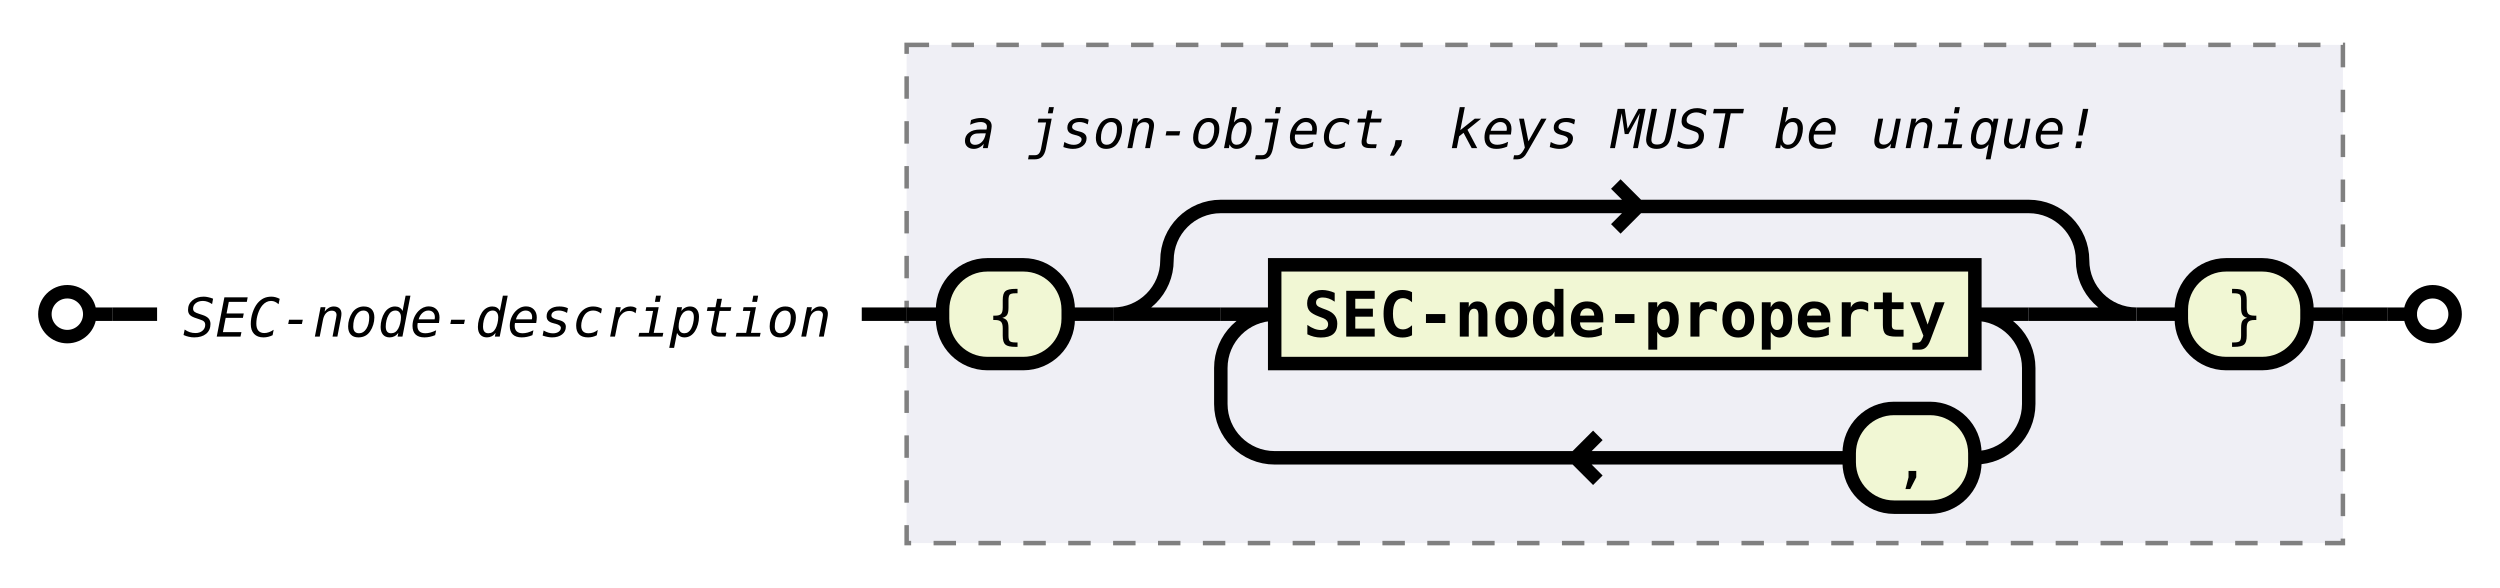
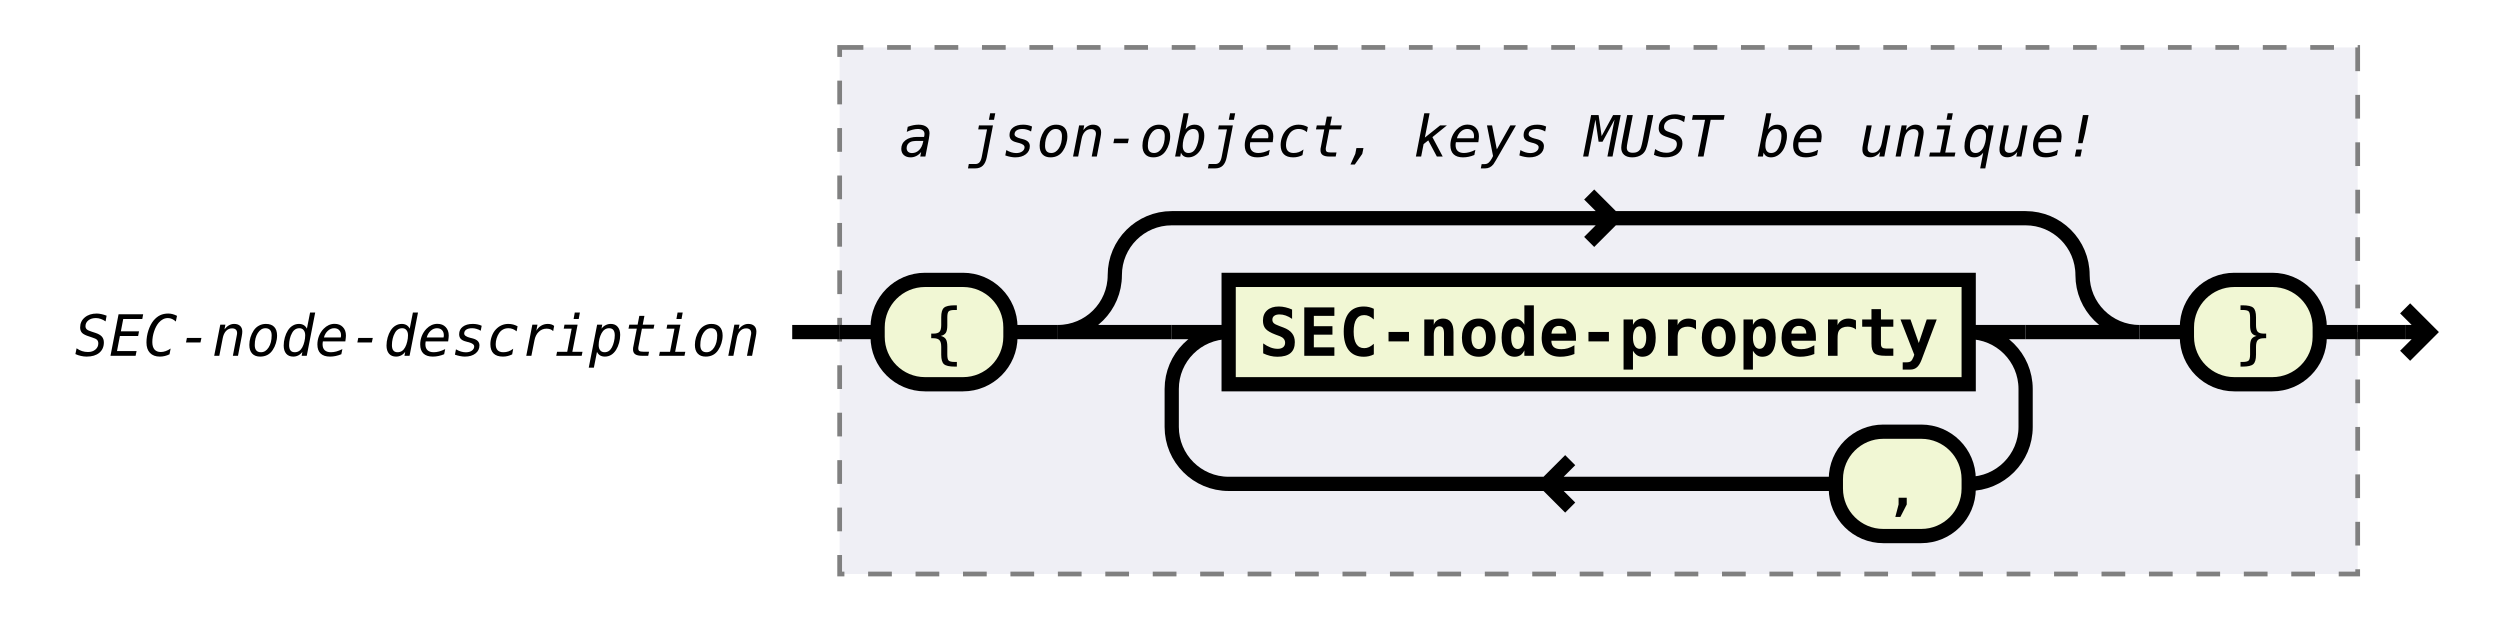
- <svg xmlns="http://www.w3.org/2000/svg" class="railroad" viewBox="0 0 557 131" width="557">
+ <svg xmlns="http://www.w3.org/2000/svg" class="railroad" viewBox="0 0 527 131" width="527">
  <style type="text/css">

    svg.railroad {
        background-color: hsl(30, 20%, 95%);
        background-size: 15px 15px;
        background-image: linear-gradient(to right, rgba(30, 30, 30, .05) 1px, transparent 1px),
                          linear-gradient(to bottom, rgba(30, 30, 30, .05) 1px, transparent 1px);
    }

    svg.railroad path {
        stroke-width: 3px;
        stroke: black;
        fill: transparent;
    }

    svg.railroad .debug {
        stroke-width: 1px;
        stroke: red;
    }

    svg.railroad text {
        font: 14px monospace;
        text-anchor: middle;
    }

    svg.railroad .nonterminal text {
        font-weight: bold;
    }

    svg.railroad text.comment {
        font: italic 12px monospace;
    }

    svg.railroad rect {
        stroke-width: 3px;
        stroke: black;
        fill:hsl(-290, 70%, 90%);
    }

    svg.railroad g.labeledbox &gt; rect {
        stroke-width: 1px;
        stroke: grey;
        stroke-dasharray: 5px;
        fill:rgba(90, 90, 150, .1);
    }</style>
  <g class="sequence">
-     <path d=" M 10 70 a 5 5 0 0 1 5 -5 a 5 5 0 0 1 5 5 a 5 5 0 0 1 -5 5 a 5 5 0 0 1 -5 -5 m 10 0 h 5" />
    <g class="sequence">
-       <text class="comment" x="113" y="75">
+       <g>
+         <text class="comment" x="88" y="75">
SEC-node-description</text>
+       </g>
      <g class="labeledbox">
-         <rect height="111" width="320" x="202" y="10" />
-         <path d=" M 202 70 h 8 m 304 0 h 8" />
-         <text class="comment" x="341" y="33">
+         <rect height="111" width="320" x="177" y="10" />
+         <path d=" M 177 70 h 8 m 304 0 h 8" />
+         <g>
+           <text class="comment" x="316" y="33">
a json-object, keys MUST be unique!</text>
+         </g>
        <g class="sequence">
          <g class="terminal">
-             <rect height="22" rx="10" ry="10" width="28" x="210" y="59" />
-             <text x="224" y="75">
+             <rect height="22" rx="10" ry="10" width="28" x="185" y="59" />
+             <text x="199" y="75">
{</text>
          </g>
          <g class="optional">
-             <path d=" M 248 70 h 24 m -24 0 a 12 12 0 0 0 12 -12 v 0 a 12 12 0 0 1 12 -12 h 180 m -87 0 l -5 -5 m 0 10 l 5 -5 m 87 0 a 12 12 0 0 1 12 12 v 0 a 12 12 0 0 0 12 12 h -24" />
+             <path d=" M 223 70 h 24 m -24 0 a 12 12 0 0 0 12 -12 v 0 a 12 12 0 0 1 12 -12 h 180 m -87 0 l -5 -5 m 0 10 l 5 -5 m 87 0 a 12 12 0 0 1 12 12 v 0 a 12 12 0 0 0 12 12 h -24" />
            <g class="sequence">
              <g class="repeat">
-                 <path d=" M 272 70 h 12 m 156 0 h 12 m -12 0 a 12 12 0 0 1 12 12 v 8 a 12 12 0 0 1 -12 12 m -28 0 h -128 m 67 0 l 5 -5 m 0 10 l -5 -5 m -67 0 a 12 12 0 0 1 -12 -12 v -8 a 12 12 0 0 1 12 -12" />
+                 <path d=" M 247 70 h 12 m 156 0 h 12 m -12 0 a 12 12 0 0 1 12 12 v 8 a 12 12 0 0 1 -12 12 m -28 0 h -128 m 67 0 l 5 -5 m 0 10 l -5 -5 m -67 0 a 12 12 0 0 1 -12 -12 v -8 a 12 12 0 0 1 12 -12" />
                <g class="terminal">
-                   <rect height="22" rx="10" ry="10" width="28" x="412" y="91" />
-                   <text x="426" y="107">
+                   <rect height="22" rx="10" ry="10" width="28" x="387" y="91" />
+                   <text x="401" y="107">
,</text>
                </g>
                <g class="nonterminal">
-                   <rect height="22" width="156" x="284" y="59" />
-                   <text x="362" y="75">
+                   <rect height="22" width="156" x="259" y="59" />
+                   <text x="337" y="75">
SEC-node-property</text>
                </g>
              </g>
            </g>
          </g>
          <g class="terminal">
-             <rect height="22" rx="10" ry="10" width="28" x="486" y="59" />
-             <text x="500" y="75">
+             <rect height="22" rx="10" ry="10" width="28" x="461" y="59" />
+             <text x="475" y="75">
}</text>
          </g>
-           <path d=" M 238 70 h 10" />
-           <path d=" M 476 70 h 10" />
+           <path d=" M 213 70 h 10" />
+           <path d=" M 451 70 h 10" />
        </g>
      </g>
-       <path d=" M 192 70 h 10" />
+       <path d=" M 167 70 h 10" />
    </g>
-     <path d=" M 532 70 h 5 a 5 5 0 0 1 5 -5 a 5 5 0 0 1 5 5 a 5 5 0 0 1 -5 5 a 5 5 0 0 1 -5 -5" />
-     <path d=" M 25 70 h 10" />
-     <path d=" M 522 70 h 10" />
+     <path d=" M 507 70 h 5 m -5 5 l 5 -5 l -5 -5 m 5 5" />
+     <path d=" M 497 70 h 10" />
  </g>
</svg>
